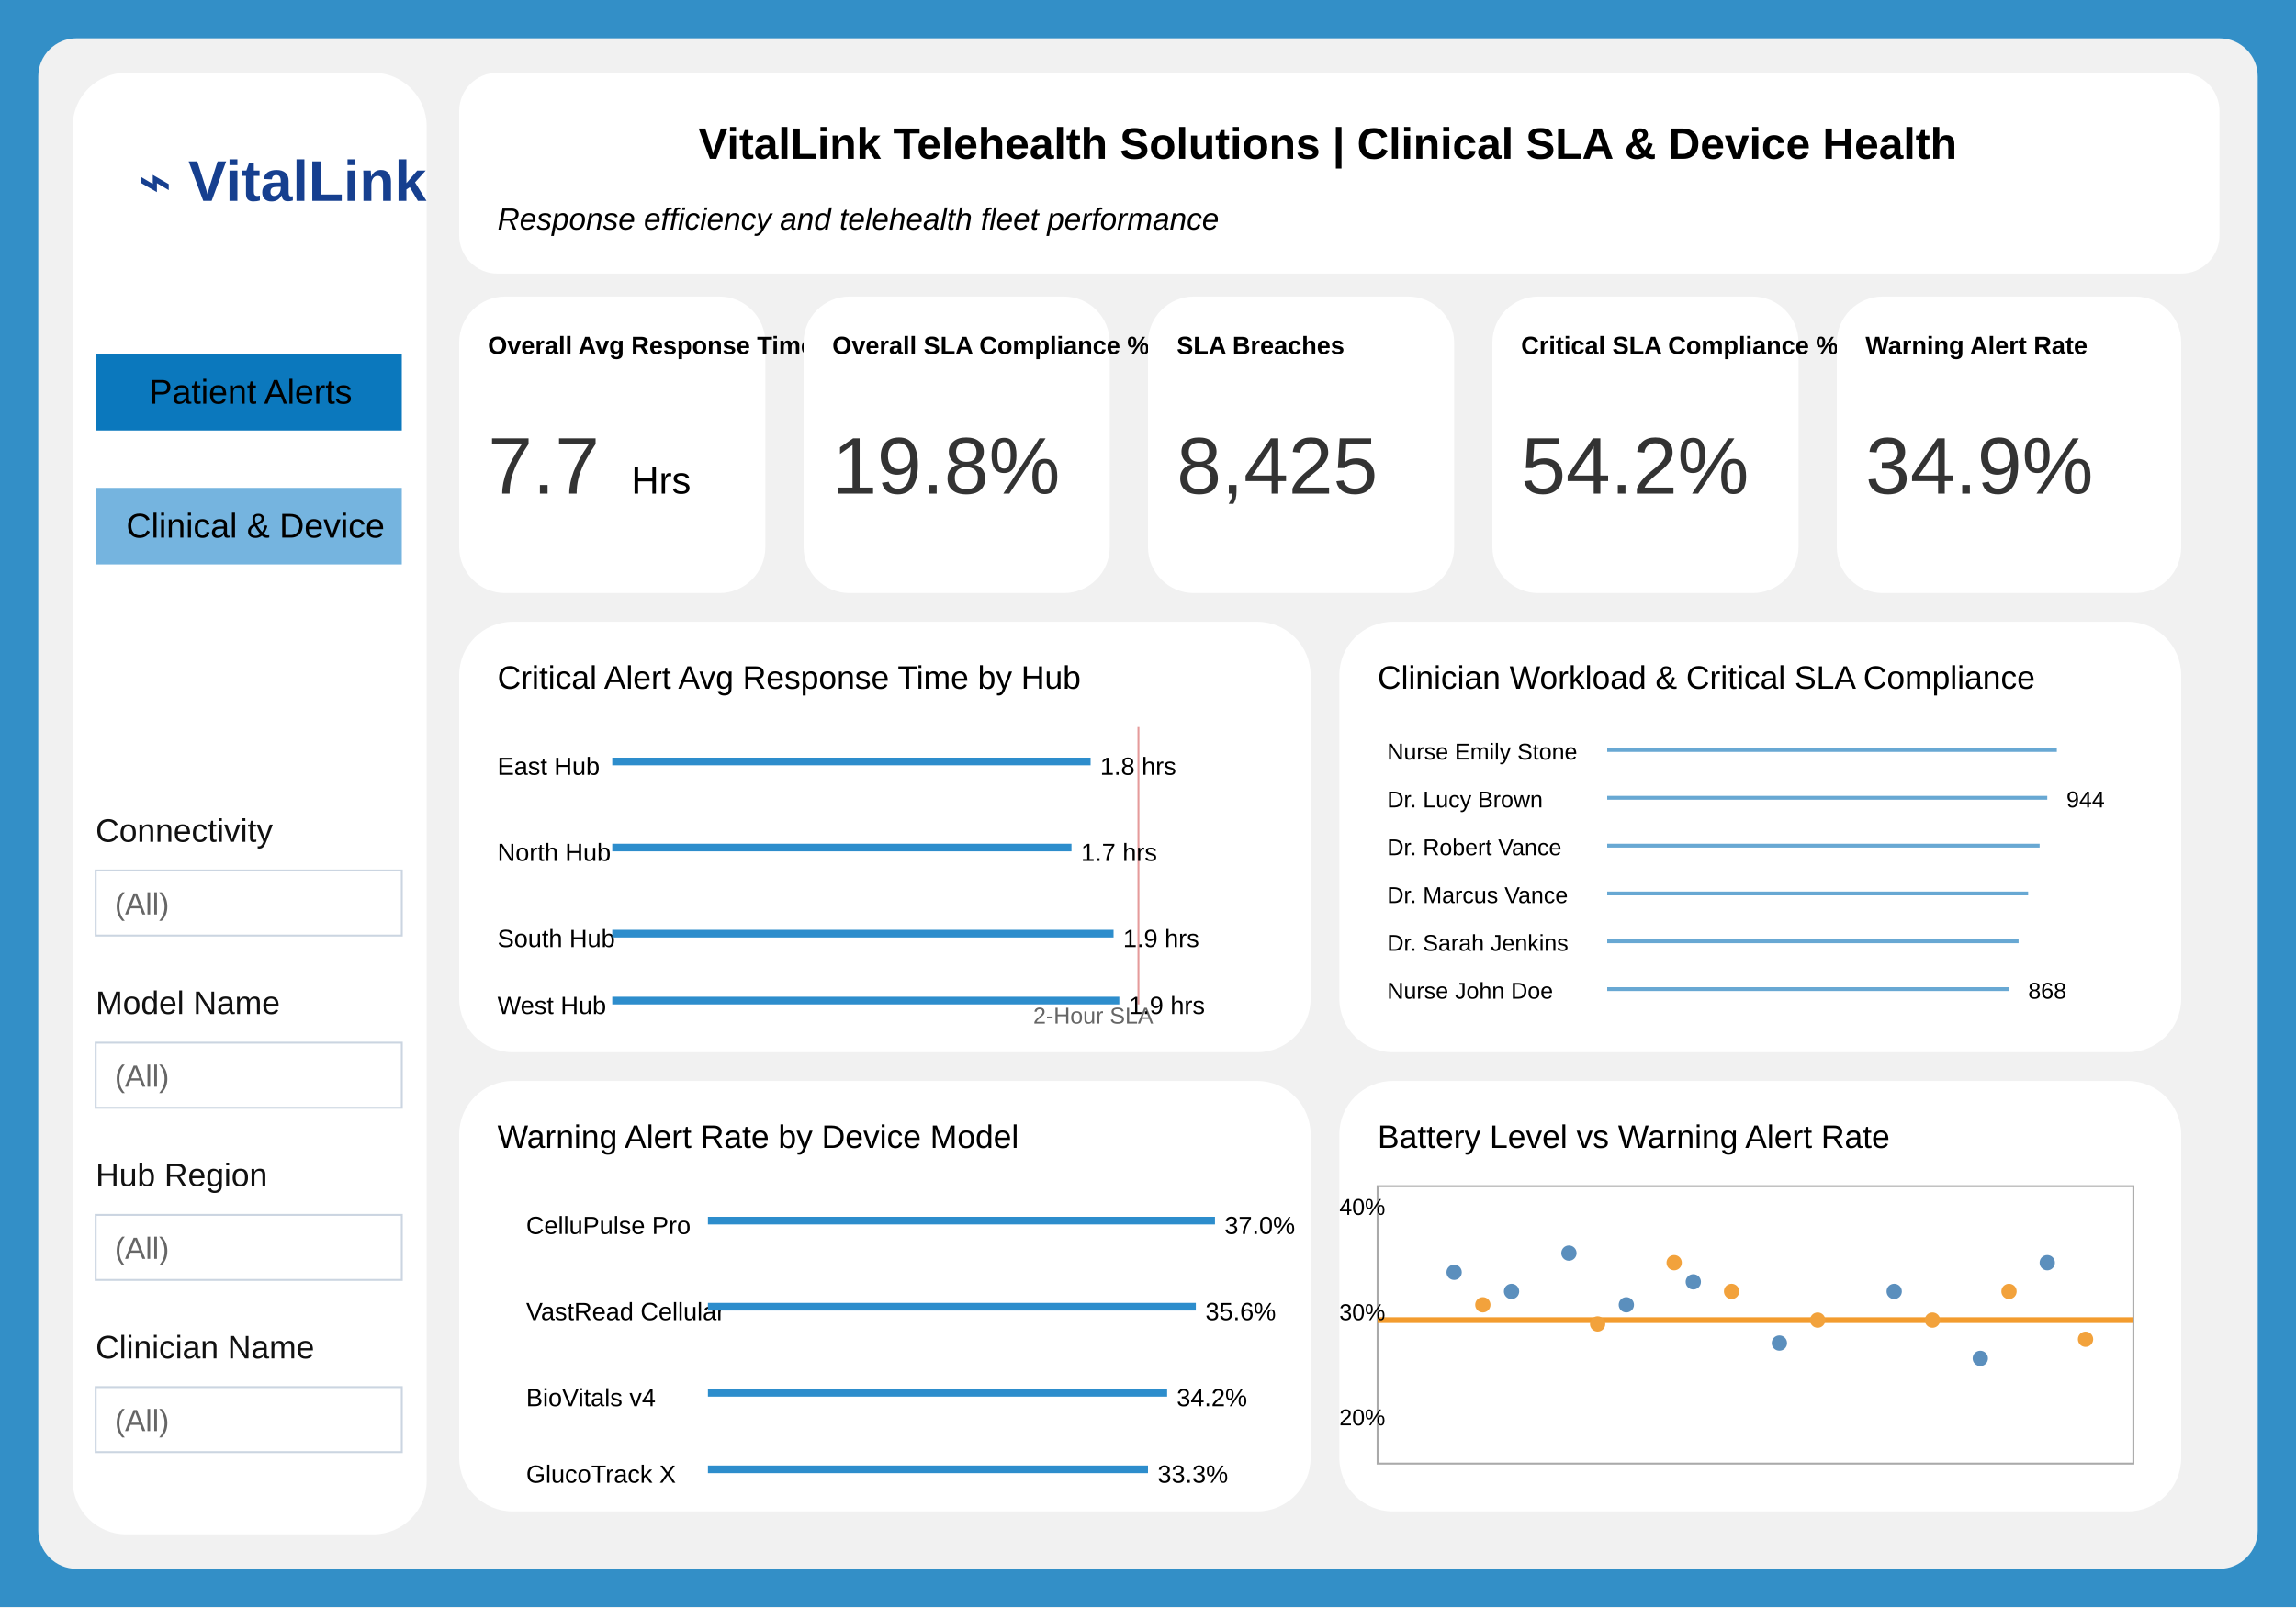
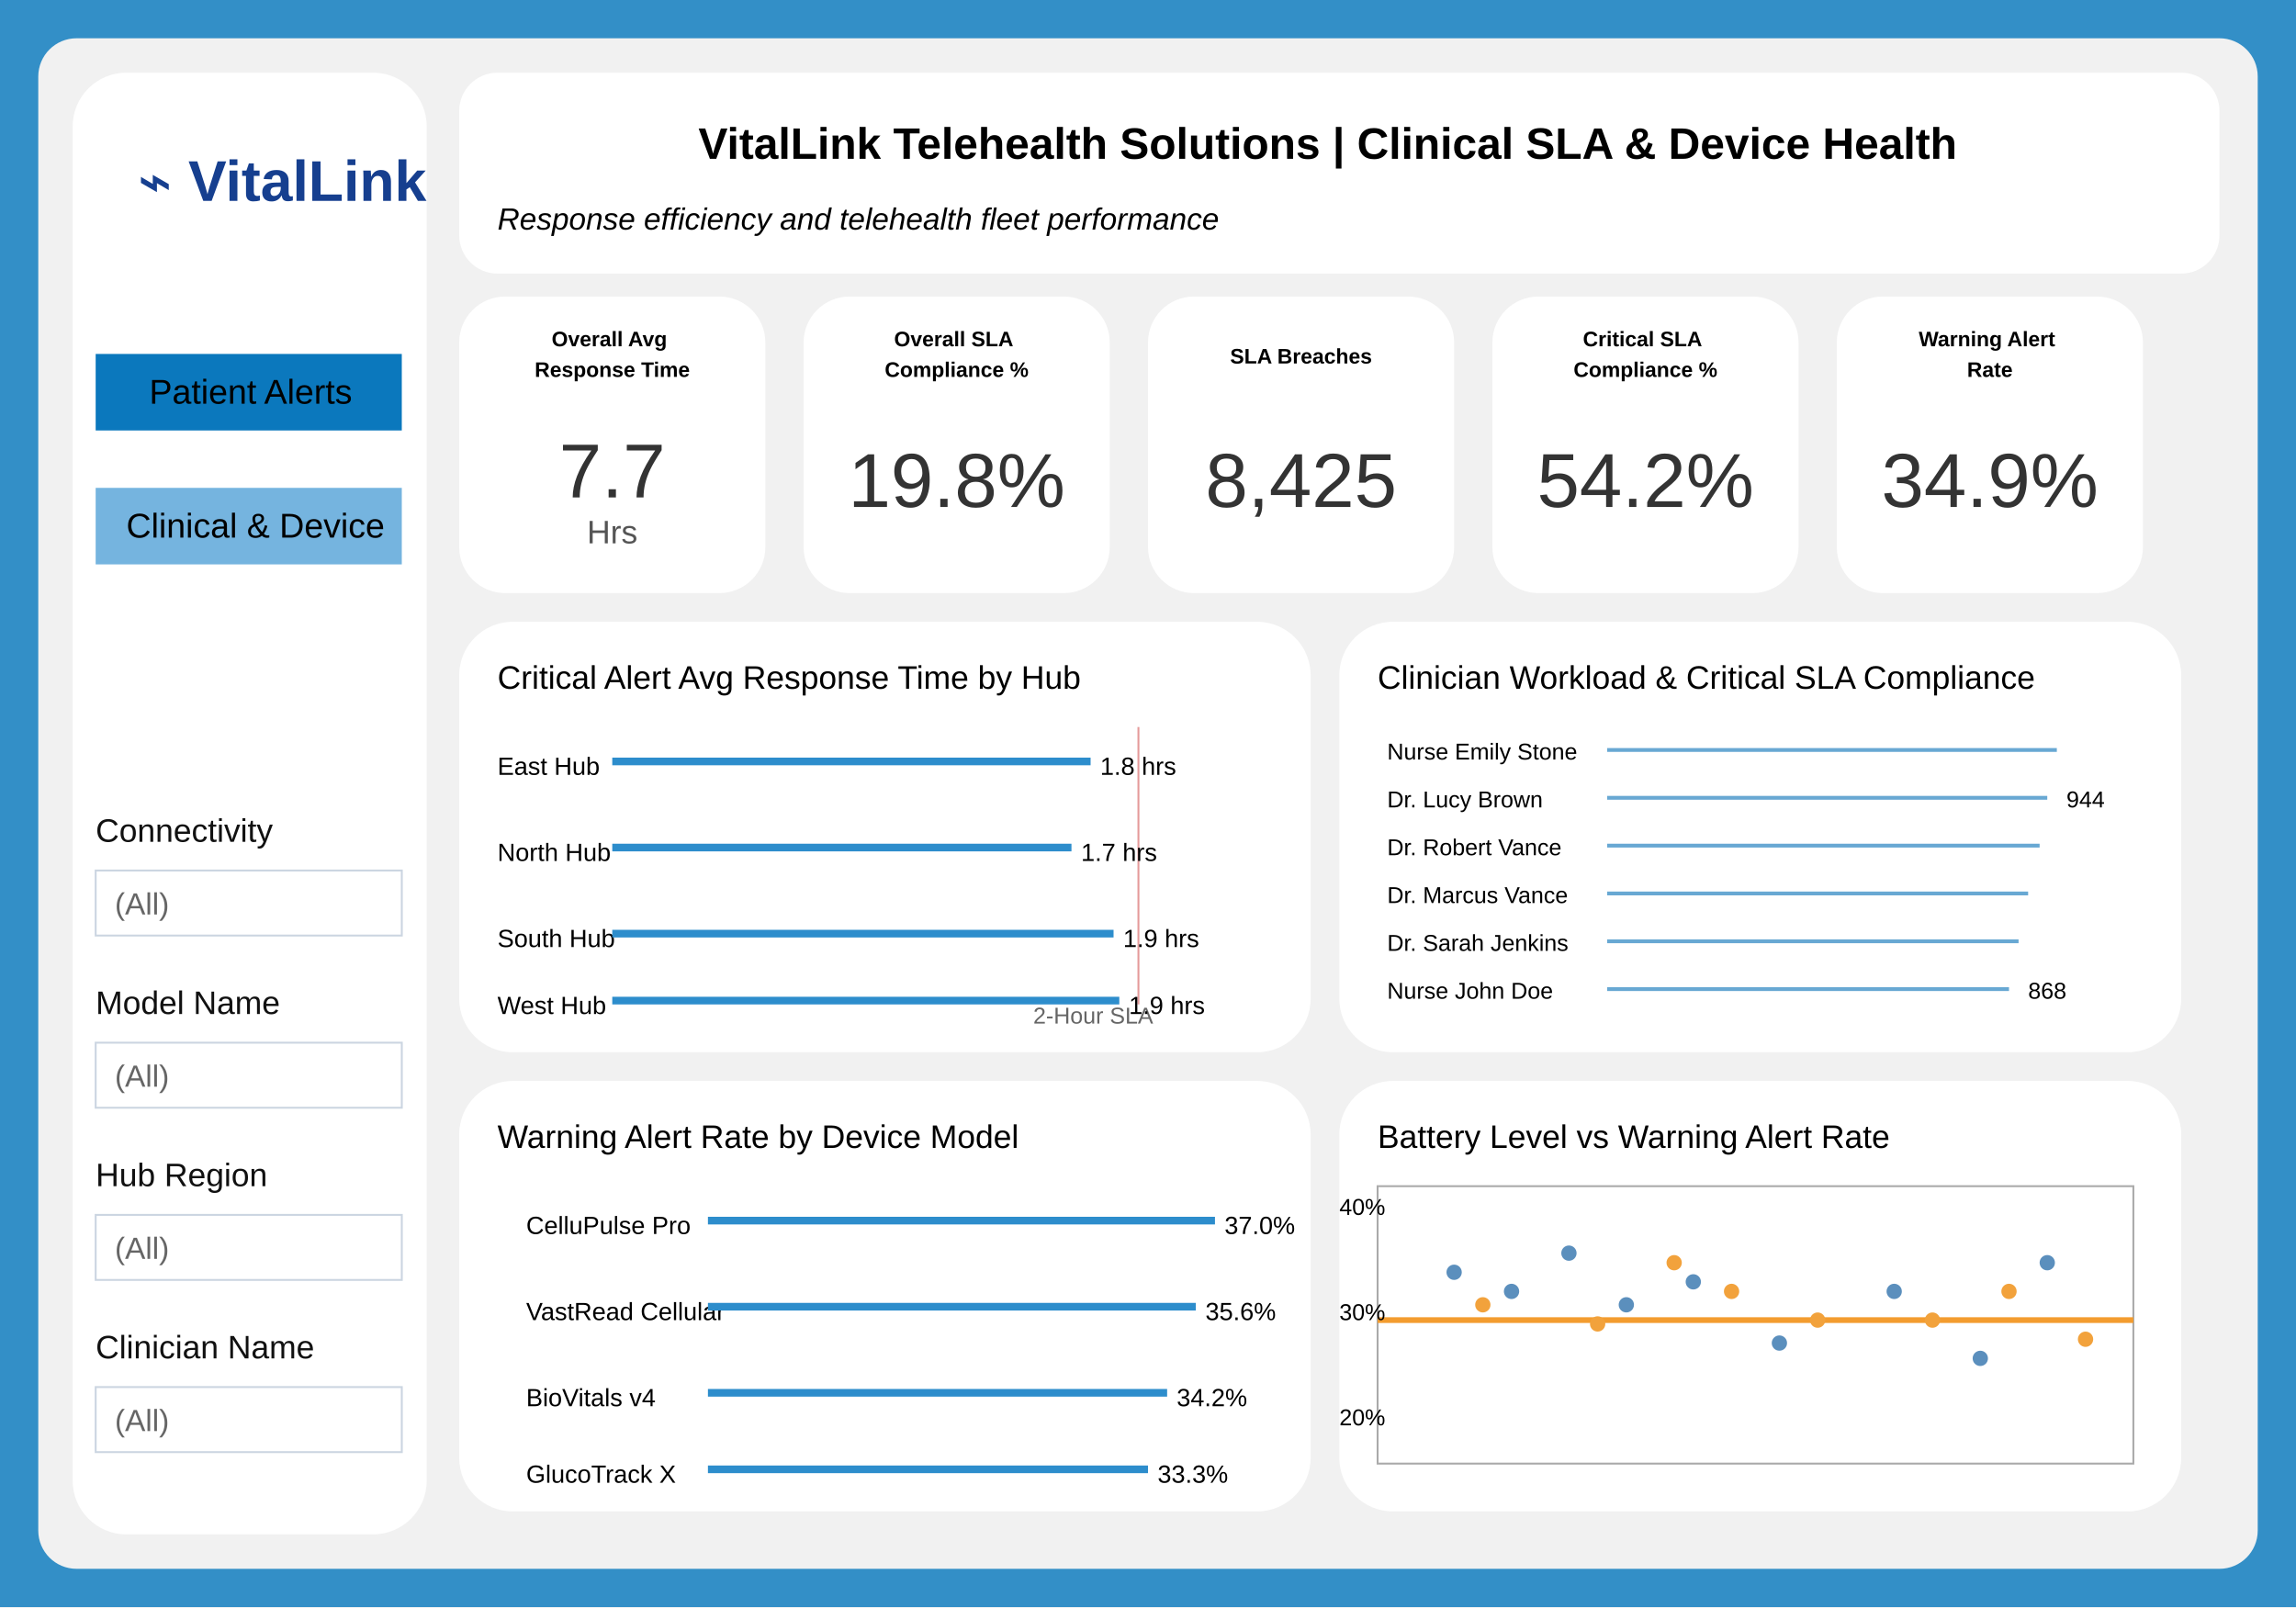
<svg xmlns="http://www.w3.org/2000/svg" width="1200" height="840" viewBox="0 0 1200 840" role="img" aria-labelledby="t d">
  <rect width="1200" height="840" fill="#338fc7" />
  <rect x="20" y="20" width="1160" height="800" rx="20" fill="#f1f1f1" />
  <rect x="38" y="38" width="185" height="764" rx="28" fill="#ffffff" />
  <text x="72" y="105" font-family="Arial" font-size="30" font-weight="700" fill="#163f8f">⌁ VitalLink</text>
  <rect x="50" y="185" width="160" height="40" fill="#0b78bd" />
  <text x="78" y="211" font-family="Arial" font-size="18">Patient Alerts</text>
  <rect x="50" y="255" width="160" height="40" fill="#75b4df" />
  <text x="66" y="281" font-family="Arial" font-size="18">Clinical &amp; Device</text>
  <g font-family="Arial" font-size="17" fill="#111">
    <text x="50" y="440">Connectivity</text>
    <text x="50" y="530">Model Name</text>
    <text x="50" y="620">Hub Region</text>
    <text x="50" y="710">Clinician Name</text>
  </g>
  <g fill="white" stroke="#cbd5e1">
    <rect x="50" y="455" width="160" height="34" />
    <rect x="50" y="545" width="160" height="34" />
    <rect x="50" y="635" width="160" height="34" />
    <rect x="50" y="725" width="160" height="34" />
  </g>
  <g font-family="Arial" font-size="16" fill="#666">
    <text x="60" y="478">(All)</text>
    <text x="60" y="568">(All)</text>
    <text x="60" y="658">(All)</text>
    <text x="60" y="748">(All)</text>
  </g>
  <rect x="240" y="38" width="920" height="105" rx="20" fill="#ffffff" />
  <text x="365" y="83" font-family="Arial" font-size="23" font-weight="700">VitalLink Telehealth Solutions | Clinical SLA &amp; Device Health</text>
  <text x="260" y="120" font-family="Arial" font-size="16" font-style="italic">Response efficiency and telehealth fleet performance</text>
  <g font-family="Arial">
    <rect x="240" y="155" width="160" height="155" rx="24" fill="white" />
-     <text x="255" y="185" font-size="13" font-weight="700">Overall Avg Response Time</text>
-     <text x="255" y="258" font-size="42" fill="#333">7.7</text>
-     <text x="330" y="258" font-size="20">Hrs</text>
+     <text x="320" y="181" text-anchor="middle" font-size="11" font-weight="700">
+       <tspan x="320">Overall Avg</tspan>
+       <tspan x="320" dy="16">Response Time</tspan>
+     </text>
+     <text x="320" y="260" text-anchor="middle" font-size="40" fill="#333">7.7</text>
+     <text x="320" y="284" text-anchor="middle" font-size="17" fill="#555">Hrs</text>
    <rect x="420" y="155" width="160" height="155" rx="24" fill="white" />
-     <text x="435" y="185" font-size="13" font-weight="700">Overall SLA Compliance %</text>
-     <text x="435" y="258" font-size="42" fill="#333">19.8%</text>
+     <text x="500" y="181" text-anchor="middle" font-size="11" font-weight="700">
+       <tspan x="500">Overall SLA</tspan>
+       <tspan x="500" dy="16">Compliance %</tspan>
+     </text>
+     <text x="500" y="265" text-anchor="middle" font-size="40" fill="#333">19.8%</text>
    <rect x="600" y="155" width="160" height="155" rx="24" fill="white" />
-     <text x="615" y="185" font-size="13" font-weight="700">SLA Breaches</text>
-     <text x="615" y="258" font-size="42" fill="#333">8,425</text>
+     <text x="680" y="190" text-anchor="middle" font-size="11" font-weight="700">SLA Breaches</text>
+     <text x="680" y="265" text-anchor="middle" font-size="40" fill="#333">8,425</text>
    <rect x="780" y="155" width="160" height="155" rx="24" fill="white" />
-     <text x="795" y="185" font-size="13" font-weight="700">Critical SLA Compliance %</text>
-     <text x="795" y="258" font-size="42" fill="#333">54.2%</text>
-     <rect x="960" y="155" width="180" height="155" rx="24" fill="white" />
-     <text x="975" y="185" font-size="13" font-weight="700">Warning Alert Rate</text>
-     <text x="975" y="258" font-size="42" fill="#333">34.9%</text>
+     <text x="860" y="181" text-anchor="middle" font-size="11" font-weight="700">
+       <tspan x="860">Critical SLA</tspan>
+       <tspan x="860" dy="16">Compliance %</tspan>
+     </text>
+     <text x="860" y="265" text-anchor="middle" font-size="40" fill="#333">54.2%</text>
+     <rect x="960" y="155" width="160" height="155" rx="24" fill="white" />
+     <text x="1040" y="181" text-anchor="middle" font-size="11" font-weight="700">
+       <tspan x="1040">Warning Alert</tspan>
+       <tspan x="1040" dy="16">Rate</tspan>
+     </text>
+     <text x="1040" y="265" text-anchor="middle" font-size="40" fill="#333">34.9%</text>
  </g>
  <rect x="240" y="325" width="445" height="225" rx="28" fill="white" />
  <text x="260" y="360" font-family="Arial" font-size="17">Critical Alert Avg Response Time by Hub</text>
  <line x1="595" y1="380" x2="595" y2="525" stroke="#e59b9b" stroke-width="1" />
  <text x="540" y="535" font-family="Arial" font-size="12" fill="#666">2-Hour SLA</text>
  <g font-family="Arial" font-size="13">
    <text x="260" y="405">East Hub</text>
    <line x1="320" y1="398" x2="570" y2="398" stroke="#2d8dcc" stroke-width="4" />
    <text x="575" y="405">1.8 hrs</text>
    <text x="260" y="450">North Hub</text>
    <line x1="320" y1="443" x2="560" y2="443" stroke="#2d8dcc" stroke-width="4" />
    <text x="565" y="450">1.7 hrs</text>
    <text x="260" y="495">South Hub</text>
    <line x1="320" y1="488" x2="582" y2="488" stroke="#2d8dcc" stroke-width="4" />
    <text x="587" y="495">1.9 hrs</text>
    <text x="260" y="530">West Hub</text>
    <line x1="320" y1="523" x2="585" y2="523" stroke="#2d8dcc" stroke-width="4" />
    <text x="590" y="530">1.9 hrs</text>
  </g>
  <rect x="700" y="325" width="440" height="225" rx="28" fill="white" />
  <text x="720" y="360" font-family="Arial" font-size="17">Clinician Workload &amp; Critical SLA Compliance</text>
  <g font-family="Arial" font-size="12">
    <text x="725" y="397">Nurse Emily Stone</text>
    <line x1="840" y1="392" x2="1075" y2="392" stroke="#68a8d3" stroke-width="2" />
    <text x="725" y="422">Dr. Lucy Brown</text>
    <line x1="840" y1="417" x2="1070" y2="417" stroke="#68a8d3" stroke-width="2" />
    <text x="1080" y="422">944</text>
    <text x="725" y="447">Dr. Robert Vance</text>
    <line x1="840" y1="442" x2="1066" y2="442" stroke="#68a8d3" stroke-width="2" />
    <text x="725" y="472">Dr. Marcus Vance</text>
    <line x1="840" y1="467" x2="1060" y2="467" stroke="#68a8d3" stroke-width="2" />
    <text x="725" y="497">Dr. Sarah Jenkins</text>
    <line x1="840" y1="492" x2="1055" y2="492" stroke="#68a8d3" stroke-width="2" />
    <text x="725" y="522">Nurse John Doe</text>
    <line x1="840" y1="517" x2="1050" y2="517" stroke="#68a8d3" stroke-width="2" />
    <text x="1060" y="522">868</text>
  </g>
  <rect x="240" y="565" width="445" height="225" rx="28" fill="white" />
  <text x="260" y="600" font-family="Arial" font-size="17">Warning Alert Rate by Device Model</text>
  <g font-family="Arial" font-size="13">
    <text x="275" y="645">CelluPulse Pro</text>
    <line x1="370" y1="638" x2="635" y2="638" stroke="#2d8dcc" stroke-width="4" />
    <text x="640" y="645">37.0%</text>
    <text x="275" y="690">VastRead Cellular</text>
    <line x1="370" y1="683" x2="625" y2="683" stroke="#2d8dcc" stroke-width="4" />
    <text x="630" y="690">35.6%</text>
    <text x="275" y="735">BioVitals v4</text>
    <line x1="370" y1="728" x2="610" y2="728" stroke="#2d8dcc" stroke-width="4" />
    <text x="615" y="735">34.2%</text>
    <text x="275" y="775">GlucoTrack X</text>
    <line x1="370" y1="768" x2="600" y2="768" stroke="#2d8dcc" stroke-width="4" />
    <text x="605" y="775">33.3%</text>
  </g>
  <rect x="700" y="565" width="440" height="225" rx="28" fill="white" />
  <text x="720" y="600" font-family="Arial" font-size="17">Battery Level vs Warning Alert Rate</text>
  <rect x="720" y="620" width="395" height="145" fill="none" stroke="#aaa" />
  <line x1="720" y1="690" x2="1115" y2="690" stroke="#f39c2f" stroke-width="3" />
  <g fill="#5b8fbd">
    <circle cx="760" cy="665" r="4" />
    <circle cx="790" cy="675" r="4" />
    <circle cx="820" cy="655" r="4" />
    <circle cx="850" cy="682" r="4" />
    <circle cx="885" cy="670" r="4" />
    <circle cx="930" cy="702" r="4" />
    <circle cx="990" cy="675" r="4" />
    <circle cx="1035" cy="710" r="4" />
    <circle cx="1070" cy="660" r="4" />
  </g>
  <g fill="#f2a23c">
    <circle cx="775" cy="682" r="4" />
    <circle cx="835" cy="692" r="4" />
    <circle cx="875" cy="660" r="4" />
    <circle cx="905" cy="675" r="4" />
    <circle cx="950" cy="690" r="4" />
    <circle cx="1010" cy="690" r="4" />
    <circle cx="1050" cy="675" r="4" />
    <circle cx="1090" cy="700" r="4" />
  </g>
  <g font-family="Arial" font-size="12">
    <text x="700" y="635">40%</text>
    <text x="700" y="690">30%</text>
    <text x="700" y="745">20%</text>
  </g>
</svg>
